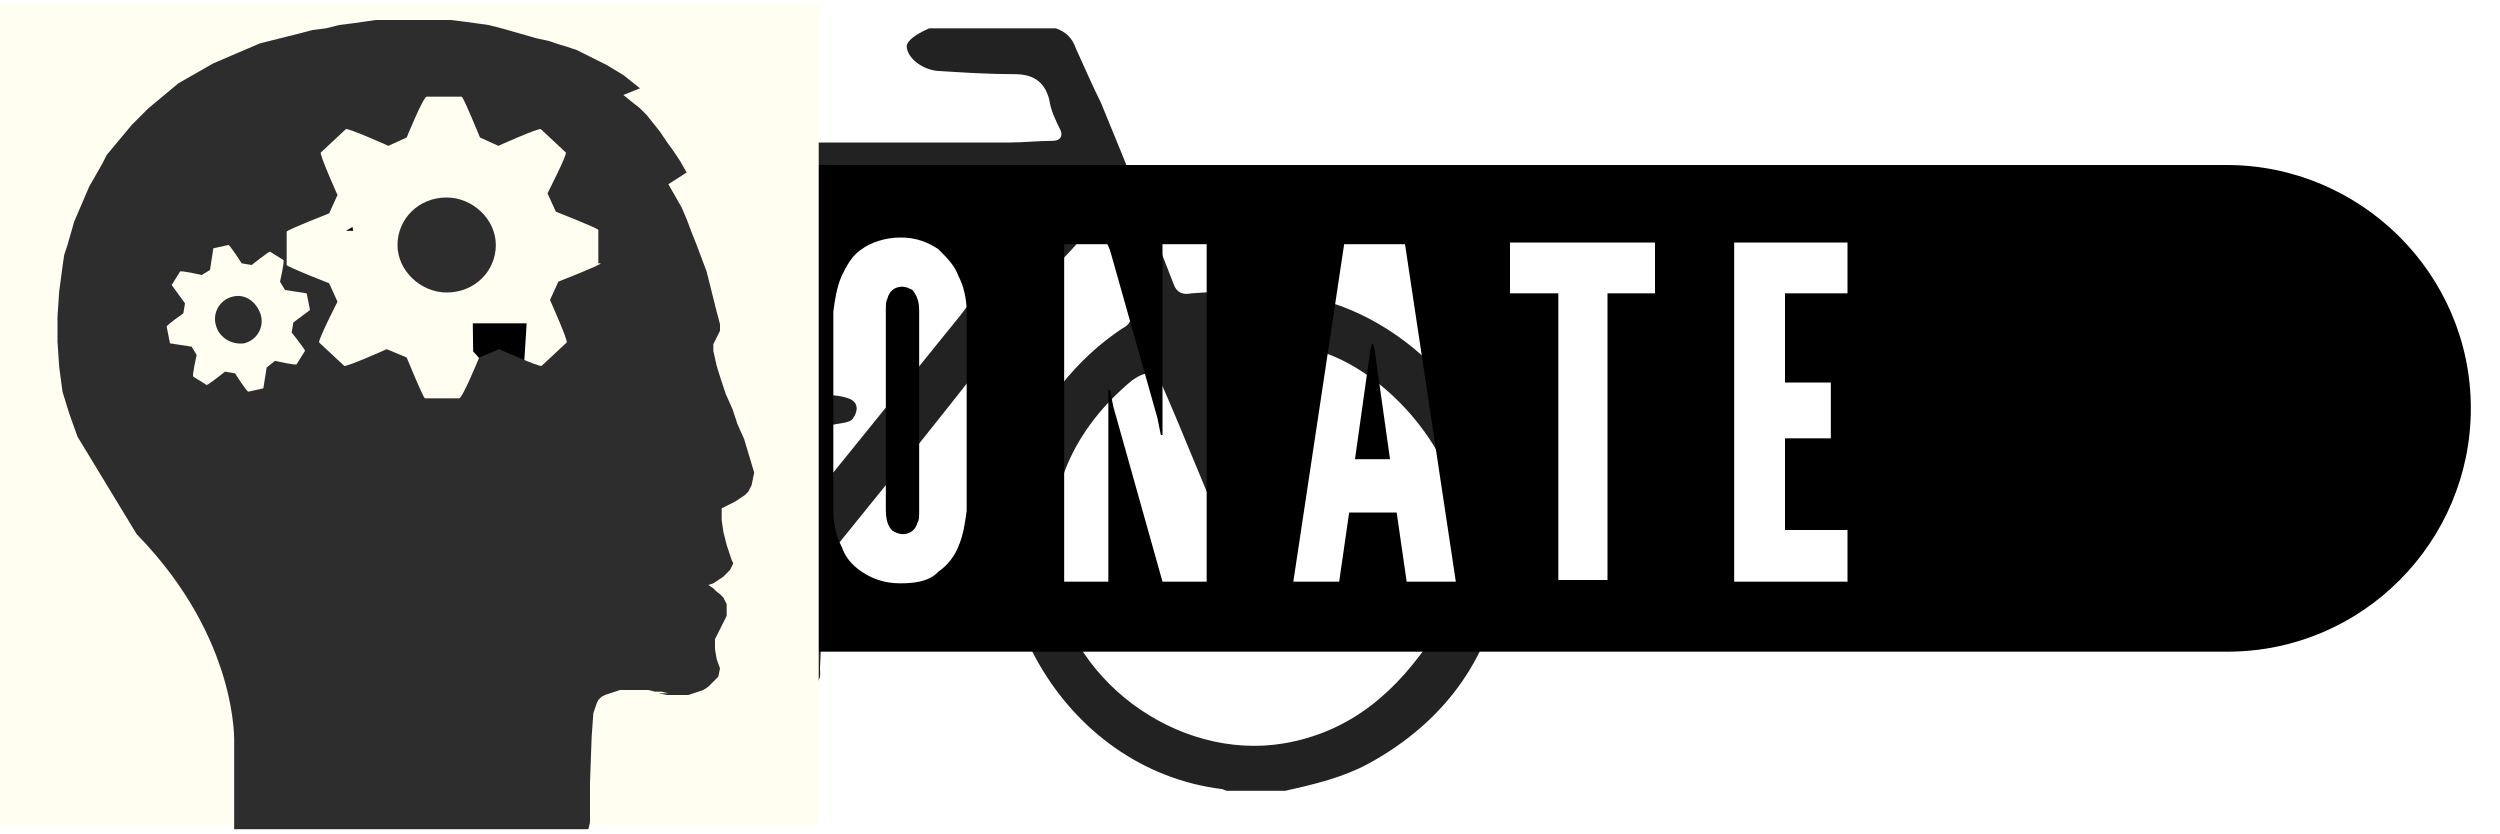
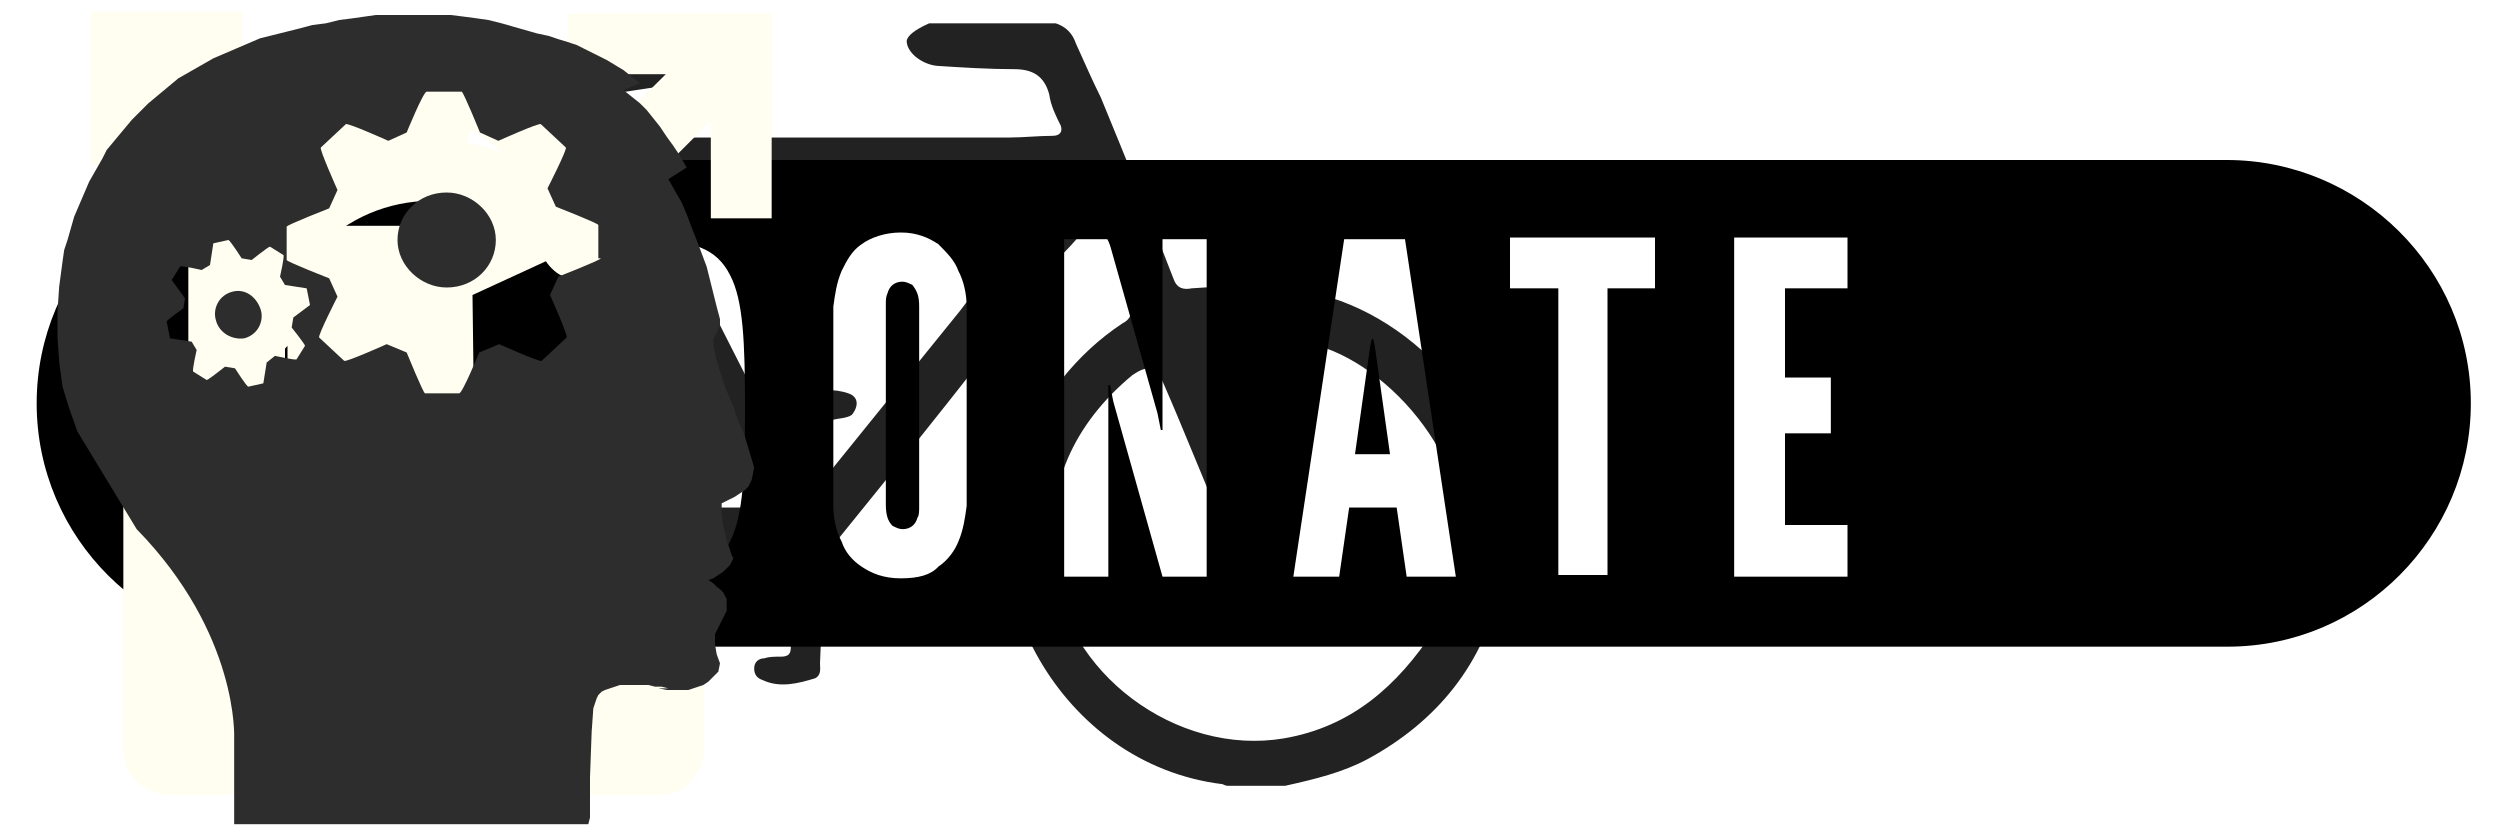
- <svg xmlns="http://www.w3.org/2000/svg" version="1.1" id="svg-sprites" x="0px" y="0px" viewBox="0 -0.6 300 100" xml:space="preserve">
+ <svg xmlns="http://www.w3.org/2000/svg" version="1.1" id="svg-sprites" x="0px" y="0px" viewBox="0 0 300 100" xml:space="preserve">
  <g id="bicycle">
    <path style="fill:#222222;" d="M111.5,2.8c5.1,0,10.5,0,15.2,0c1.2,0.4,2,1.2,2.4,2.4c1,2.2,2,4.5,3,6.5c3,7.3,5.9,14.4,8.7,21.7   c0.4,1.2,1.2,1.4,2.2,1.2c2.4-0.2,4.5-0.2,6.9-0.2c3-0.2,5.7,0.2,8.7,1c12.1,3.2,25.1,16.6,21.5,34.8c-2,9.5-7.7,16.4-16,20.9   c-3,1.6-6.3,2.4-9.9,3.2c-2.4,0-4.5,0-6.9,0c-0.2,0-0.6-0.2-0.6-0.2c-19.6-2.4-30.8-24.1-24.5-39.9c2.8-6.3,6.9-11.7,12.5-15.4   c1.2-0.6,1.2-1.6,1-2.8c-0.6-3.2-2.2-5.9-3.6-8.9c-0.4-1-1-0.6-1.4-0.2c-1,1.2-2,2.4-3,3.4c-9.3,12.3-18.6,23.9-28.1,35.6   c-0.6,0.6-1,1.6-1,2.8c0,3.6,0,7.3-0.2,10.9c0,0.6,0.2,1.4-0.6,1.8c-2,0.6-4.2,1.2-6.3,0.2c-0.6-0.2-1-0.6-1-1.4   c0-0.8,0.6-1.2,1.2-1.2c0.6-0.2,1.2-0.2,2-0.2c1,0,1.2-0.4,1.2-1.2c0-3,0.4-5.9,0-8.7c-0.2-1.2-0.6-1.4-1.4-1.4   c-5.3,0-10.7,0.2-16,0.2c-1.2,0-1.6,0.6-1.6,1.6c-0.2,1.2-0.4,2.4-0.6,3.6c-1.6,6.3-5.9,10.5-10.5,14.8c-3.6,3.4-7.7,5.1-12.5,6.3   c-1.4,0.4-3,0.6-4.5,0.6c-2.2,0-4.2,0-6.3,0c-0.6-0.2-1.2-0.4-1.8-0.6c-8.7-2.4-15.6-7.3-20.2-15.4c-2-3.4-3-6.9-3.8-10.9   c0-2.8,0-5.3,0-8.1c0.2-0.4,0.2-1,0.4-1.2c1.6-7.5,5.1-13.8,11.7-18.4c3.4-2.4,6.9-4.5,11.3-5.3c5.9-1.2,12.3-0.6,18,1   c1.2,0.4,1.8,0.2,2.4-0.6c3.2-5.1,6.3-9.9,9.9-15c0.6-0.6,0.6-1.4,0-2.4c-0.6-1.2-1.4-2.8-2.2-4.2c-0.6-1.2-1.2-1.4-2.4-1.2   c-2.8,0.4-3.2-0.4-3.2-3c0-0.4,0-0.6,0-1c0-1.8,0.4-2.2,2.2-2.4c5.5-0.4,11.3-0.4,16.8,0c1.4,0,3,0,4.2,0.4   c0.6,0.2,1.2,0.6,1.4,1.2c0.2,1-0.6,1.2-1.2,1.4c-1.2,0.6-2.4,1-3.8,1.2c-3,0.4-5.3,0.8-8.1,1.2c-0.6,0-1.4,0-1.2,0.6   c0.4,1.2,1,2.4,1.6,3.6c0.6,1.2,1.4,1,2.4,1c15.2,0,30,0,45.3,0c1.6,0,3.4-0.2,5.1-0.2c1,0,1.2-0.6,1-1.2c-0.6-1.2-1.2-2.4-1.4-3.8   c-0.6-2.2-2-3-4.2-3c-3,0-6.3-0.2-9.3-0.4c-1.8-0.2-3.6-1.6-3.6-3C108.9,4.3,109.7,3.6,111.5,2.8z M175.3,65.4c0-0.6,0-1,0-1.4   c0.6-10.7-11.3-23.1-20.9-23.1c-2.4,0-5.1-0.6-7.7-0.4c-1.8,0.2-2.2,0.6-1.4,2.4c0.6,1.8,1.2,3.6,1.8,5.3c1.6,4.5,3.8,8.9,5.3,13.4   c0.6,1.2,0.6,2.8,0.4,4.2c-0.4,1-0.6,1.6-1.8,1.8c-1,0.2-1.6-0.4-2.2-1c-1.2-1.2-1.6-2.4-2.2-4c-2.4-5.5-4.5-10.9-6.9-16.4   c-1-2.4-2-2.4-3.8-1.2c-7.1,5.9-10.5,13.4-9.5,22.7c1.2,13,14.8,23.1,27.7,20.9c8.1-1.4,13.6-6.3,18-13   C174.3,72.5,175.7,69,175.3,65.4z M57.7,67.6L57.7,67.6c-3.4,0.2-6.9,0.2-10.5,0.2c-1.2,0-2.4,0-3.6-0.4c-1.4-0.4-1.8-1.2-1.2-2.4   c0.4-1,0.6-1.8,1.2-2.8c1.2-2.2,2.4-4.2,4-6.3c2.4-3.8,4.7-7.5,7.3-11.3c1-1.4,1-1.6-1-2.2c-1-0.2-2-0.6-3-0.6   c-7.3-1.2-14.2,0-20.4,4.5c-6.9,5.3-9.5,12.5-8.1,21.1C23.7,75.9,28.5,82,36,85.4c7.7,3.4,15.2,2.4,22.7-1.2   c6.3-3,9.9-8.1,10.9-14.8c0.2-1.6,0.2-1.8-1.6-1.8C64.6,67.6,61.1,67.6,57.7,67.6z M95.7,57.1c0.2,0,0.2,0,0.4-0.2   c0-0.6-0.2-1.6-0.2-2.4c0-2.2-0.2-4.2-0.2-6.3c0-0.6,0-1.2,0.6-1.2c1.8-0.2,3.8-0.4,5.5,0.2c0.6,0.2,1,0.6,1,1.2   c0,0.6-0.4,1.2-0.6,1.4c-0.6,0.4-1.6,0.4-2.4,0.6c-0.6,0.2-1.2,0.2-1.2,1c-0.2,2,0,3.8,0.2,5.9c0.6-0.6,1-1,1.2-1.2   c5.1-6.3,10.1-12.5,15.2-18.8c3-4,6.3-7.7,9.1-11.9c1-1.2,0.6-1.6-1-1.8c-2.4-0.2-5.1-0.4-7.5-0.4c-11.7,0-23.5,0-35.4,0   c-1.8,0-2,0.2-1.2,1.8c3.8,7.3,7.5,14.6,11.3,22.1C92.1,50.4,93.9,53.8,95.7,57.1z M83.8,60.9C83.8,60.9,83.8,61.1,83.8,60.9   c2,0,4.2,0,5.9,0c1.6,0,1.8-0.2,1.2-1.8c-3-5.3-5.7-10.7-8.7-16c-3-5.1-5.7-10.5-8.7-15.2c-1-1.4-1.2-1.2-2,0   c-2.2,3.6-4.2,7.1-6.3,10.5c-0.6,1.2-0.6,1.6,0.2,2.4c5.1,5.5,9.1,11.3,10.9,18.8c0.2,1,0.6,1.2,1.6,1.2   C79.6,60.9,81.8,60.9,83.8,60.9z M60.7,61.3L60.7,61.3c2.4-0.2,5.1-0.2,7.5-0.2c1.2,0,1.6-0.4,1.4-1.6c-0.6-5.3-3.8-9.5-7.5-12.8   c-0.6-0.6-1.2-0.4-1.4,0.4c-3,4.5-5.5,8.9-8.3,13c-0.6,1-0.4,1.2,0.6,1.2C55.7,61.3,58.1,61.3,60.7,61.3z" />
  </g>
  <g id="donate">
    <path d="M296.5,48.4c0,16-13,29.2-29.2,29.2H33.6c-16,0-29.2-13-29.2-29.2l0,0c0-16,13-29.2,29.2-29.2h233.6   C283.2,19.2,296.5,32.2,296.5,48.4L296.5,48.4z M77.5,69.2C83,69.2,86,68,87.6,65c1.6-3.2,1.8-8.1,1.8-16s-0.2-13-1.8-16   c-1.6-3.2-4.5-4.2-10.1-4.2h-4.7v40.5h4.7V69.2z M78.7,34.4c2,0,3.2,0.2,3.8,2.2c0.2,1,0.4,2.6,0.6,4.2c0,2,0,4.5,0,7.9   s0,5.9,0,7.9s-0.2,3.4-0.6,4.2c-0.6,2-1.8,2.2-3.8,2.2V34.4z M116,36.8c0-1.6-0.4-3.2-1-4.3c-0.4-1.2-1.4-2.2-2.4-3.2   c-1.2-0.8-2.6-1.4-4.5-1.4s-3.6,0.6-4.7,1.4c-1.2,0.8-1.8,2-2.4,3.2c-0.6,1.4-0.8,2.8-1,4.3v23.9c0,1.6,0.4,3.2,1,4.3   c0.4,1.2,1.2,2.2,2.4,3c1.2,0.8,2.6,1.4,4.7,1.4s3.6-0.4,4.5-1.4c1.2-0.8,2-2,2.4-3c0.6-1.4,0.8-2.8,1-4.3V36.8z M110.3,60.7   c0,0.6,0,1.2-0.2,1.4c-0.2,0.8-0.8,1.4-1.8,1.4c-0.4,0-0.8-0.2-1.2-0.4c-0.6-0.6-0.8-1.4-0.8-2.6V36.6c0-0.6,0-1,0.2-1.4   c0.2-0.8,0.8-1.4,1.8-1.4c0.4,0,0.8,0.2,1.2,0.4c0.6,0.8,0.8,1.4,0.8,2.6V60.7L110.3,60.7z M139.5,69.2h5.3V28.7h-5.3v22.9h-0.2   l-0.4-2L133,28.7h-5.3v40.5h5.3V46.2h0.2l0.4,2L139.5,69.2z M160.7,69.2l1.2-8.3h5.7l1.2,8.3h5.9l-6.1-40.5h-7.3l-6.1,40.5H160.7z    M166.8,54.5h-4.2l1.8-12.8l0.2-1h0.2l0.2,1L166.8,54.5z M187,34.6V69h5.9V34.6h5.7v-6.1h-17.4v6.1H187z M208.1,69.2h13.6V63h-7.5   V52h5.5v-6.7h-5.5V34.6h7.5v-6.1h-13.6V69.2z" />
-   </g>
-   <g id="facebook">
-     <path style="fill:#FFFEF1;" d="M0,0v98.4h98.2V0H0z M62.5,49.2h-8.7c0,13.8,0,30.6,0,30.6H40.9c0,0,0-16.6,0-30.6h-6.1V38.3h6.1   v-7.1c0-4.9,2.4-12.8,12.8-12.8H63v10.5c0,0-5.5,0-6.9,0c-1.2,0-2.8,0.6-2.8,3v6.3h9.9L62.5,49.2z" />
-   </g>
-   <g id="twitter">
-     <path style="fill:#FFFEF1;" d="M0,0v98.4h98.2V0H0z M63,79.8c-2.2,0-14-0.2-17.2-0.2c-3,0-19-4.9-19-22.3c0-3.2,0-6.1,0-9.3   c0-3,0-5.9,0-8.7c0-0.6,0-1.8,0-2.4c0-4.3-0.6-9.3,1-13.4c1-3.2,3.8-4.3,6.9-4.3c7.7,0,8.1,7.9,8.1,15.6H65c3.4,0,6.1,3.4,6.1,9.1   c0,5.5-5.5,6.7-8.7,6.7h-20c0,3.2-0.2,6.1-0.2,7.7c0,3.4,1.2,7.1,9.9,7.1h11.7c3,0,7.3,2.2,7.3,8.7C71.5,79.4,65.4,79.8,63,79.8z" />
-   </g>
-   <g id="instagram">
-     <g>
-       <path style="fill:#FFFEF1;" d="M49,60.1c5.9,0,10.9-4.9,10.9-10.9c0-2.4-0.6-4.3-2-6.3c-2-2.8-5.1-4.3-8.9-4.3    c-3.8,0-6.9,1.8-8.9,4.3c-1.2,1.8-2,4-2,6.3C38.3,55.1,43.3,60.1,49,60.1z" />
-       <polygon style="fill:#FFFEF1;" points="72.7,36 72.7,26.9 72.7,25.5 71.5,25.5 62.5,25.5 62.5,36   " />
-       <path style="fill:#FFFEF1;" d="M65.8,49.2c0,9.3-7.7,16.6-16.6,16.6c-9.3,0-16.6-7.7-16.6-16.6c0-2.2,0.6-4.3,1.2-6.3h-9.1V68    c0,3.2,2.8,5.9,5.9,5.9h37.5c3.2,0,5.9-2.8,5.9-5.9V42.9H65C65.6,44.9,65.8,47,65.8,49.2z" />
-       <path style="fill:#FFFEF1;" d="M0,0v98.4h98.2V0H0z M79.8,42.9V68c0,6.7-5.5,11.7-11.7,11.7H30.4c-6.7,0-11.7-5.5-11.7-11.7V42.9    V30.2c0-6.7,5.5-11.7,11.7-11.7H68c6.7,0,11.7,5.5,11.7,11.7L79.8,42.9L79.8,42.9z" />
-     </g>
  </g>
  <g id="trans">
    <path id="path5" style="fill:#FFFEF1;" d="M10.9,1.6v18.2h7.3v-5.5l5.5,5.5l-5.5,5.5l5.5,5.5l5.5-5.5l1.8,1.8   c-3.6,4.5-5.7,10.3-5.7,16.4c0,13.2,9.7,24.3,22.5,26.3v9.5H37.4v8.1h10.5v9.5h8.1v-9.5h10.5v-8.1H55.9v-9.5l0,0   c12.6-2,22.5-13,22.5-26.3c0-6.1-2.2-11.9-5.7-16.4l12.6-12.6v11.7h7.3V1.6H68.2v7.3h11.7L67,21.7c-4.3-3-9.5-4.9-15.2-4.9   s-10.9,1.8-15.2,4.9l-2-2l5.5-5.5l-5.5-5.5l-5.5,5.5l-5.5-5.5h5.5V1.4H10.9V1.6z M51.8,24.1c10.5,0,19,8.7,19,19   c0,10.5-8.7,19-19,19s-19-8.7-19-19C32.8,32.8,41.1,24.1,51.8,24.1L51.8,24.1z" />
  </g>
  <g id="lock">
    <path style="fill:#FFFEF1;" d="M78.7,49c1.6,0,3,0.6,4.2,1.6c1.2,1,1.6,2.4,1.6,4.2v34.8c0,1.6-0.6,3-1.6,4.2   c-1,1.2-2.4,1.6-4.2,1.6H20.6c-1.6,0-3-0.6-4.2-1.6c-1.2-1.2-1.6-2.4-1.6-4.2V54.7c0-1.6,0.6-3,1.6-4.2c1.2-1.2,2.4-1.6,4.2-1.6h2   V29.4c0-7.5,2.6-13.8,7.9-19.2s11.7-7.9,19.2-7.9s13.8,2.6,19.2,7.9s7.9,11.7,7.9,19.2c0,1.2-0.4,2-1.2,2.8   c-0.8,0.8-1.6,1.2-2.8,1.2H69c-1.2,0-2-0.4-2.8-1.2c-0.8-0.8-1.2-1.6-1.2-2.8c0-4.2-1.6-7.9-4.5-10.9c-3-3-6.7-4.5-10.9-4.5   s-7.9,1.6-10.9,4.5c-3,3-4.5,6.7-4.5,10.9v19.4h44.5V49z" />
  </g>
  <g id="child">
    <circle style="fill:#FFFEF1;" cx="46.4" cy="13.2" r="10.3" />
    <path style="fill:#FFFEF1;" d="M18.6,46.2C17,48,17,50.8,18.8,52.4c0.8,0.8,2,1.2,3,1.2c1.2,0,2.4-0.4,3.2-1.4l9.5-10.7V54l-1.2,36   c-0.2,3,2,5.1,4.9,5.3h0.2c2.8,0,4.9-2.2,5.1-4.9l1-27.1h4L52,90.7c0.2,2.6,2.4,4.3,5.1,4.3c0.2,0,0.4,0,0.6,0   c2.8-0.4,4.7-3,4.3-5.7L56.9,51l-0.2-15.6L68,30.2c1.2-0.6,2.2-1.6,2.4-3l4.5-17.6c0.6-2.4-0.8-4.7-3.2-5.5   c-2.4-0.8-4.7,0.8-5.5,3.2l-4,15.6l-9.1,4.2H37.4c-0.2,0-0.4,0-0.6,0.2c-0.8,0.2-1.8,0.6-2.4,1.2L18.6,46.2z" />
  </g>
  <g id="brain">
    <path style="fill:#2D2D2D;" d="M27.9,35c-1.6,0.4-2.4,2-2,3.4c0.4,1.6,2,2.4,3.4,2.2c1.6-0.4,2.4-2,2-3.4   C30.8,35.6,29.4,34.6,27.9,35z" />
    <path style="fill:#2D2D2D;" d="M53.6,23.1c-3.4,0-5.9,2.6-5.9,5.7s2.8,5.7,5.9,5.7c3.4,0,5.9-2.6,5.9-5.7   C59.5,25.7,56.7,23.1,53.6,23.1z" />
    <path style="fill:#2D2D2D;" d="M90.5,56.1l-0.6-2l-0.6-2l-0.8-1.8l-0.6-1.8l-0.8-1.8l-0.6-1.8L86,43.3l-0.4-1.8v-0.8l0.4-0.8   l0.4-0.8v-0.8L86,36.8l-0.4-1.6l-0.4-1.6L84.8,32l-0.6-1.6l-0.6-1.6L83,27.3l-0.6-1.6l-0.6-1.4L81,22.9l-0.8-1.4l2.2-1.4l-0.8-1.4   l-0.8-1.2L80,16.4l-0.8-1.2l-0.8-1l-0.8-1l-0.8-0.8l-1-0.8l-1-0.8l2-0.8l-1-0.8l-1-0.8l-1-0.6l-1-0.6l-1.2-0.6l-1.2-0.6l-1.2-0.6   l-1.2-0.4L67,4.7l-1.2-0.4L64.4,4L63,3.6l-1.4-0.4l-1.4-0.4l-1.6-0.4l-1.4-0.2L55.7,2l-1.6-0.2h-1.4h-1.6h-1.4h-1.6h-1.6h-1.4   L43.7,2l-1.4,0.2l-1.6,0.2l-1.6,0.4L37.5,3L36,3.4l-1.6,0.4l-1.6,0.4l-1.6,0.4l-1.4,0.6l-1.4,0.6l-1.4,0.6l-1.4,0.6l-1.4,0.8   l-1.4,0.8l-1.4,0.8l-1.2,1l-1.2,1l-1.2,1l-1,1l-1,1l-1,1.2l-1,1.2l-1,1.2L12.3,19l-0.8,1.4l-0.8,1.4l-0.6,1.4l-0.6,1.4l-0.6,1.4   l-0.4,1.4l-0.4,1.4L7.7,30l-0.2,1.4l-0.4,3l-0.2,3v3l0.2,3l0.4,3L8.3,49l1,2.8l7.1,11.7c12.3,12.6,11.7,25.1,11.7,25.1v2.6v7.7   h42.5l0.2-0.8v-2.4v-2.4l0.2-5.5l0.2-2.8l0.2-0.6l0.2-0.6l0.2-0.4l0.4-0.4l0.4-0.2l0.6-0.2l0.6-0.2l0.6-0.2h0.8h0.8h0.2h0.8h0.8   l0.8,0.2h0.8l0.8,0.2h0.8h-2l1,0.2h1h1h0.6l0.6-0.2l0.6-0.2l0.6-0.2l0.6-0.4l0.4-0.4l0.4-0.4l0.4-0.4l0.2-1L86,78.5l-0.2-1.2v-1.2   l0.2-0.4l0.2-0.4l0.2-0.4l0.2-0.4l0.2-0.4l0.2-0.4l0.2-0.4v-0.4v-0.6v-0.4L87,71.5l-0.2-0.4l-0.4-0.4L86,70.4L85.6,70L85,69.6   l0.6-0.2l0.6-0.4l0.6-0.4l0.4-0.4l0.4-0.4l0.2-0.4l0.2-0.4l-0.2-0.4l-0.6-1.8l-0.4-1.6l-0.2-1.4v-1.4l0.8-0.4l0.8-0.4l0.6-0.4   l0.6-0.4l0.4-0.4l0.2-0.4l0.2-0.4L90.5,56.1z M35.2,38.1L35,39.3c0,0,1.6,2,1.6,2.2l-1,1.6c0,0.2-2.6-0.4-2.6-0.4l-1,0.8L31.6,46   l-1.8,0.4c-0.2,0-1.6-2.2-1.6-2.2l-1.2-0.2c0,0-2,1.6-2.2,1.6l-1.6-1c-0.2,0,0.4-2.6,0.4-2.6l-0.6-1l-2.6-0.4l-0.4-2   c0-0.2,2-1.6,2-1.6l0.2-1.2l-1.6-2.2l1-1.6c0-0.2,2.6,0.4,2.6,0.4l1-0.6l0.4-2.6l1.8-0.4c0.2,0,1.6,2.2,1.6,2.2l1.2,0.2   c0,0,2-1.6,2.2-1.6l1.6,1c0.2,0-0.4,2.6-0.4,2.6l0.6,1l2.6,0.4l0.4,2L35.2,38.1z M72.1,31c0,0.2-5.1,2.2-5.1,2.2l-1,2.2   c0,0,2.2,4.9,2,5.1l-3,2.8c-0.2,0.2-5.1-2-5.1-2l-2.4,1c0,0-2,4.9-2.4,4.9H51c-0.2,0-2.2-4.9-2.2-4.9l-2.4-1c0,0-4.9,2.2-5.1,2   l-3-2.8c-0.2-0.2,2.2-4.9,2.2-4.9l-1-2.2c0,0-5.1-2-5.1-2.2v-4c0-0.2,5.1-2.2,5.1-2.2l1-2.2c0,0-2.2-4.9-2-5.1l3-2.8   c0.2-0.2,5.1,2,5.1,2l2.2-1c0,0,2-4.9,2.4-4.9h4.2c0.2,0,2.2,4.9,2.2,4.9l2.2,1c0,0,4.9-2.2,5.1-2l3,2.8c0.2,0.2-2.2,4.9-2.2,4.9   l1,2.2c0,0,5.1,2,5.1,2.2v4H72.1z" />
  </g>
</svg>
